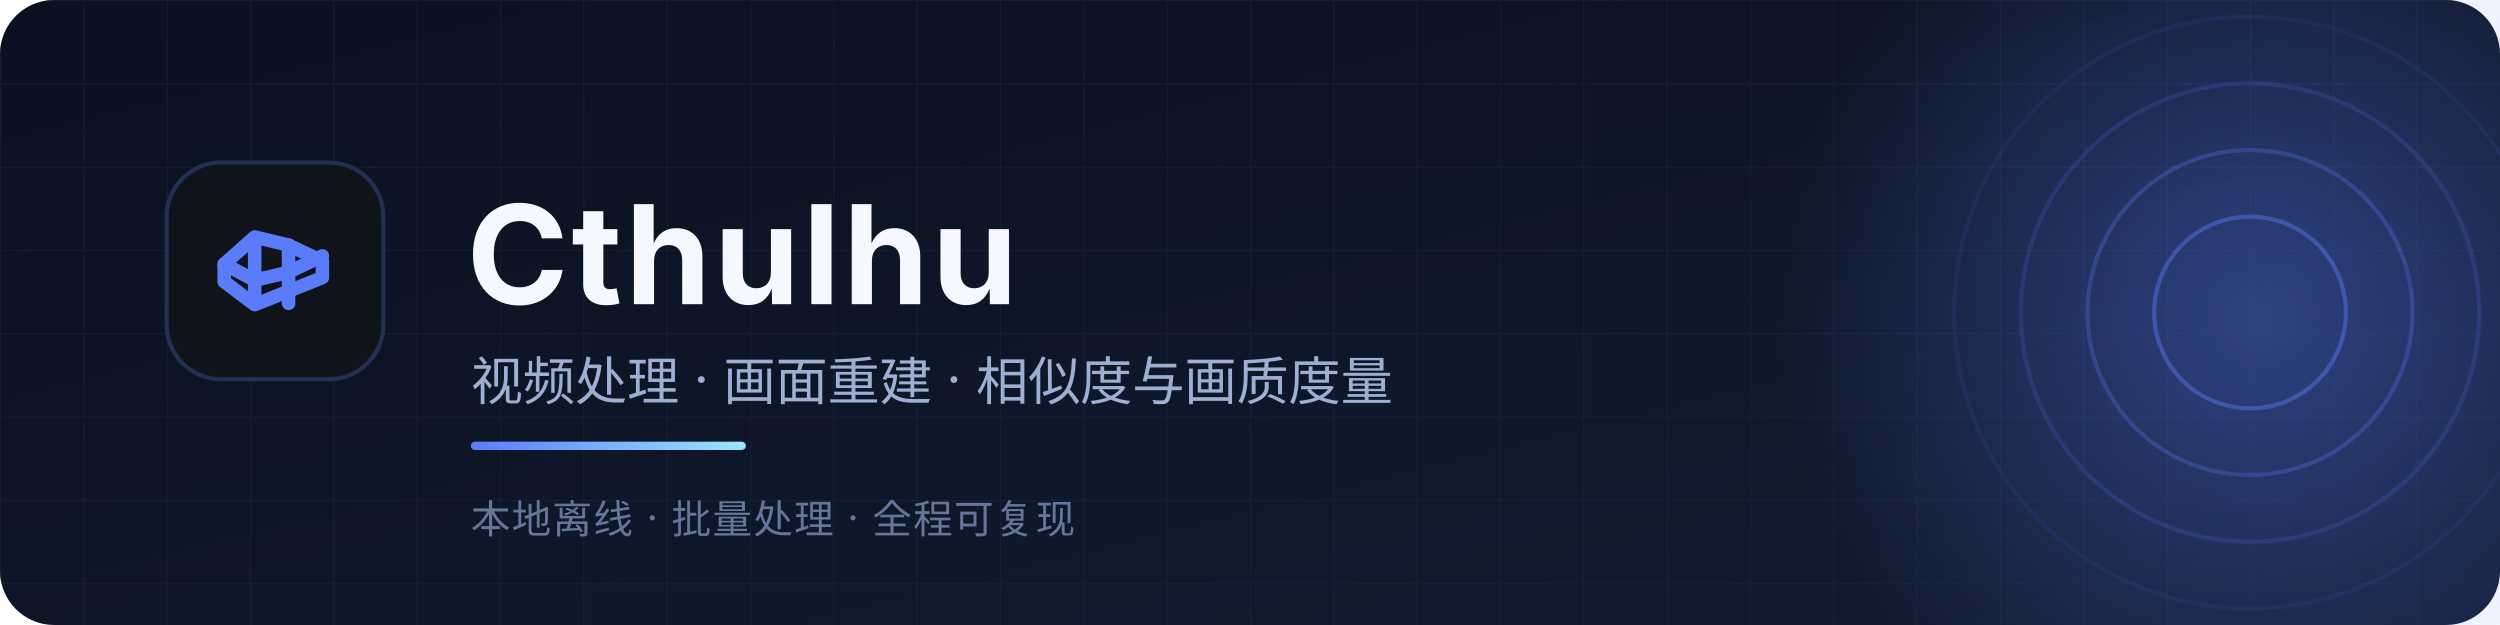
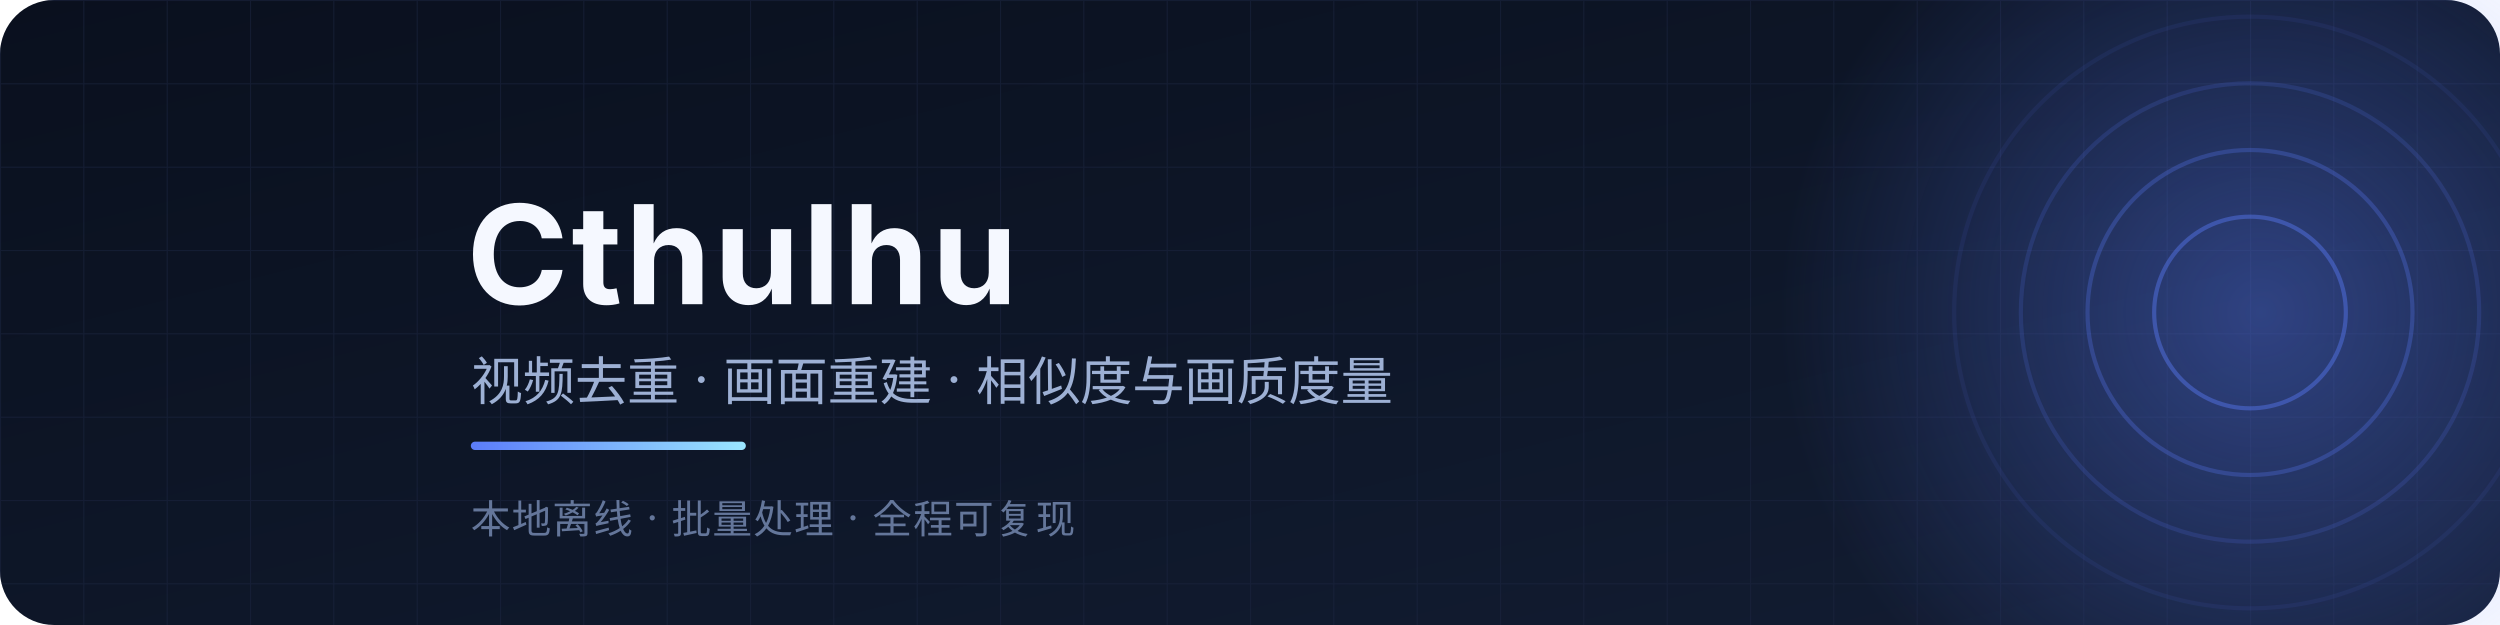
- <svg xmlns="http://www.w3.org/2000/svg" width="1200" height="300" viewBox="0 0 1200 300" role="img" aria-label="Cthulhu · 本地离线视频处理工作台">
+ <svg xmlns="http://www.w3.org/2000/svg" width="1200" height="300" viewBox="0 0 1200 300" role="img" aria-label="Cthulhu · 本地离线视频去重工作台">
  <defs>
    <linearGradient id="bg" x1="0" y1="0" x2="1" y2="1">
      <stop offset="0" stop-color="#0a101e" />
      <stop offset="0.55" stop-color="#0e1729" />
      <stop offset="1" stop-color="#131d33" />
    </linearGradient>
    <linearGradient id="accent" x1="0" y1="0" x2="1" y2="0">
      <stop offset="0" stop-color="#5b7cfa" />
      <stop offset="1" stop-color="#9ae6ff" />
    </linearGradient>
    <radialGradient id="glow" cx="0.5" cy="0.5" r="0.5">
      <stop offset="0" stop-color="#5b7cfa" stop-opacity="0.42" />
      <stop offset="1" stop-color="#5b7cfa" stop-opacity="0" />
    </radialGradient>
    <pattern id="grid" width="40" height="40" patternUnits="userSpaceOnUse">
      <path d="M40 0H0V40" fill="none" stroke="#1b2540" stroke-width="1" />
    </pattern>
  </defs>
  <rect width="1200" height="300" rx="26" fill="url(#bg)" />
  <rect width="1200" height="300" rx="26" fill="url(#grid)" opacity="0.55" />
  <circle cx="1085" cy="150" r="230" fill="url(#glow)" />
  <g fill="none" stroke="#5b7cfa">
    <circle cx="1080" cy="150" r="46" stroke-opacity="0.42" stroke-width="2" />
    <circle cx="1080" cy="150" r="78" stroke-opacity="0.28" stroke-width="2" />
    <circle cx="1080" cy="150" r="110" stroke-opacity="0.16" stroke-width="2" />
    <circle cx="1080" cy="150" r="142" stroke-opacity="0.08" stroke-width="2" />
  </g>
  <g stroke="url(#accent)" stroke-linecap="round" stroke-width="3" stroke-opacity="0.85">
    <path d="M1012 150h34" />
    <path d="M1056 132v36" />
    <path d="M1066 120v60" />
    <path d="M1094 126v48" />
    <path d="M1104 138v24" />
    <path d="M1114 150h34" />
  </g>
-   <g transform="translate(80 78)">
-     <rect width="104" height="104" rx="26" fill="#10131a" stroke="#233053" stroke-width="2" />
-     <g transform="translate(13 13) scale(3.25)" fill="none" stroke="#5b7cfa" stroke-width="2" stroke-linecap="round" stroke-linejoin="round">
-       <path d="M4.5 11L9 7l5 1.2 5 2.4v2.4L9 17l-4.5-3.4V11z" />
-       <path d="M9 8.2v8.6M14 8.2v8.6M4.5 11l4.5 2.4 5-1.2 5-2.4" />
-     </g>
-   </g>
  <text x="224" y="146" fill="#f5f8ff" font-family="-apple-system, BlinkMacSystemFont, 'Segoe UI', 'PingFang SC', 'Hiragino Sans GB', 'Microsoft YaHei', system-ui, sans-serif" font-size="66" font-weight="700" letter-spacing="1.5">Cthulhu</text>
-   <text x="226" y="192" fill="#9db0d4" font-family="-apple-system, BlinkMacSystemFont, 'Segoe UI', 'PingFang SC', 'Hiragino Sans GB', 'Microsoft YaHei', system-ui, sans-serif" font-size="25">视频处理 · 画面重建 · 相似度与画质度量</text>
+   <text x="226" y="192" fill="#9db0d4" font-family="-apple-system, BlinkMacSystemFont, 'Segoe UI', 'PingFang SC', 'Hiragino Sans GB', 'Microsoft YaHei', system-ui, sans-serif" font-size="25">视频去重 · 画面重建 · 相似度与画质度量</text>
  <rect x="226" y="212" width="132" height="4" rx="2" fill="url(#accent)" />
  <text x="226" y="256" fill="#64769a" font-family="-apple-system, BlinkMacSystemFont, 'Segoe UI', 'PingFang SC', 'Hiragino Sans GB', 'Microsoft YaHei', system-ui, sans-serif" font-size="19" letter-spacing="0.6">本地离线 · 批量处理 · 全程可复现</text>
</svg>
